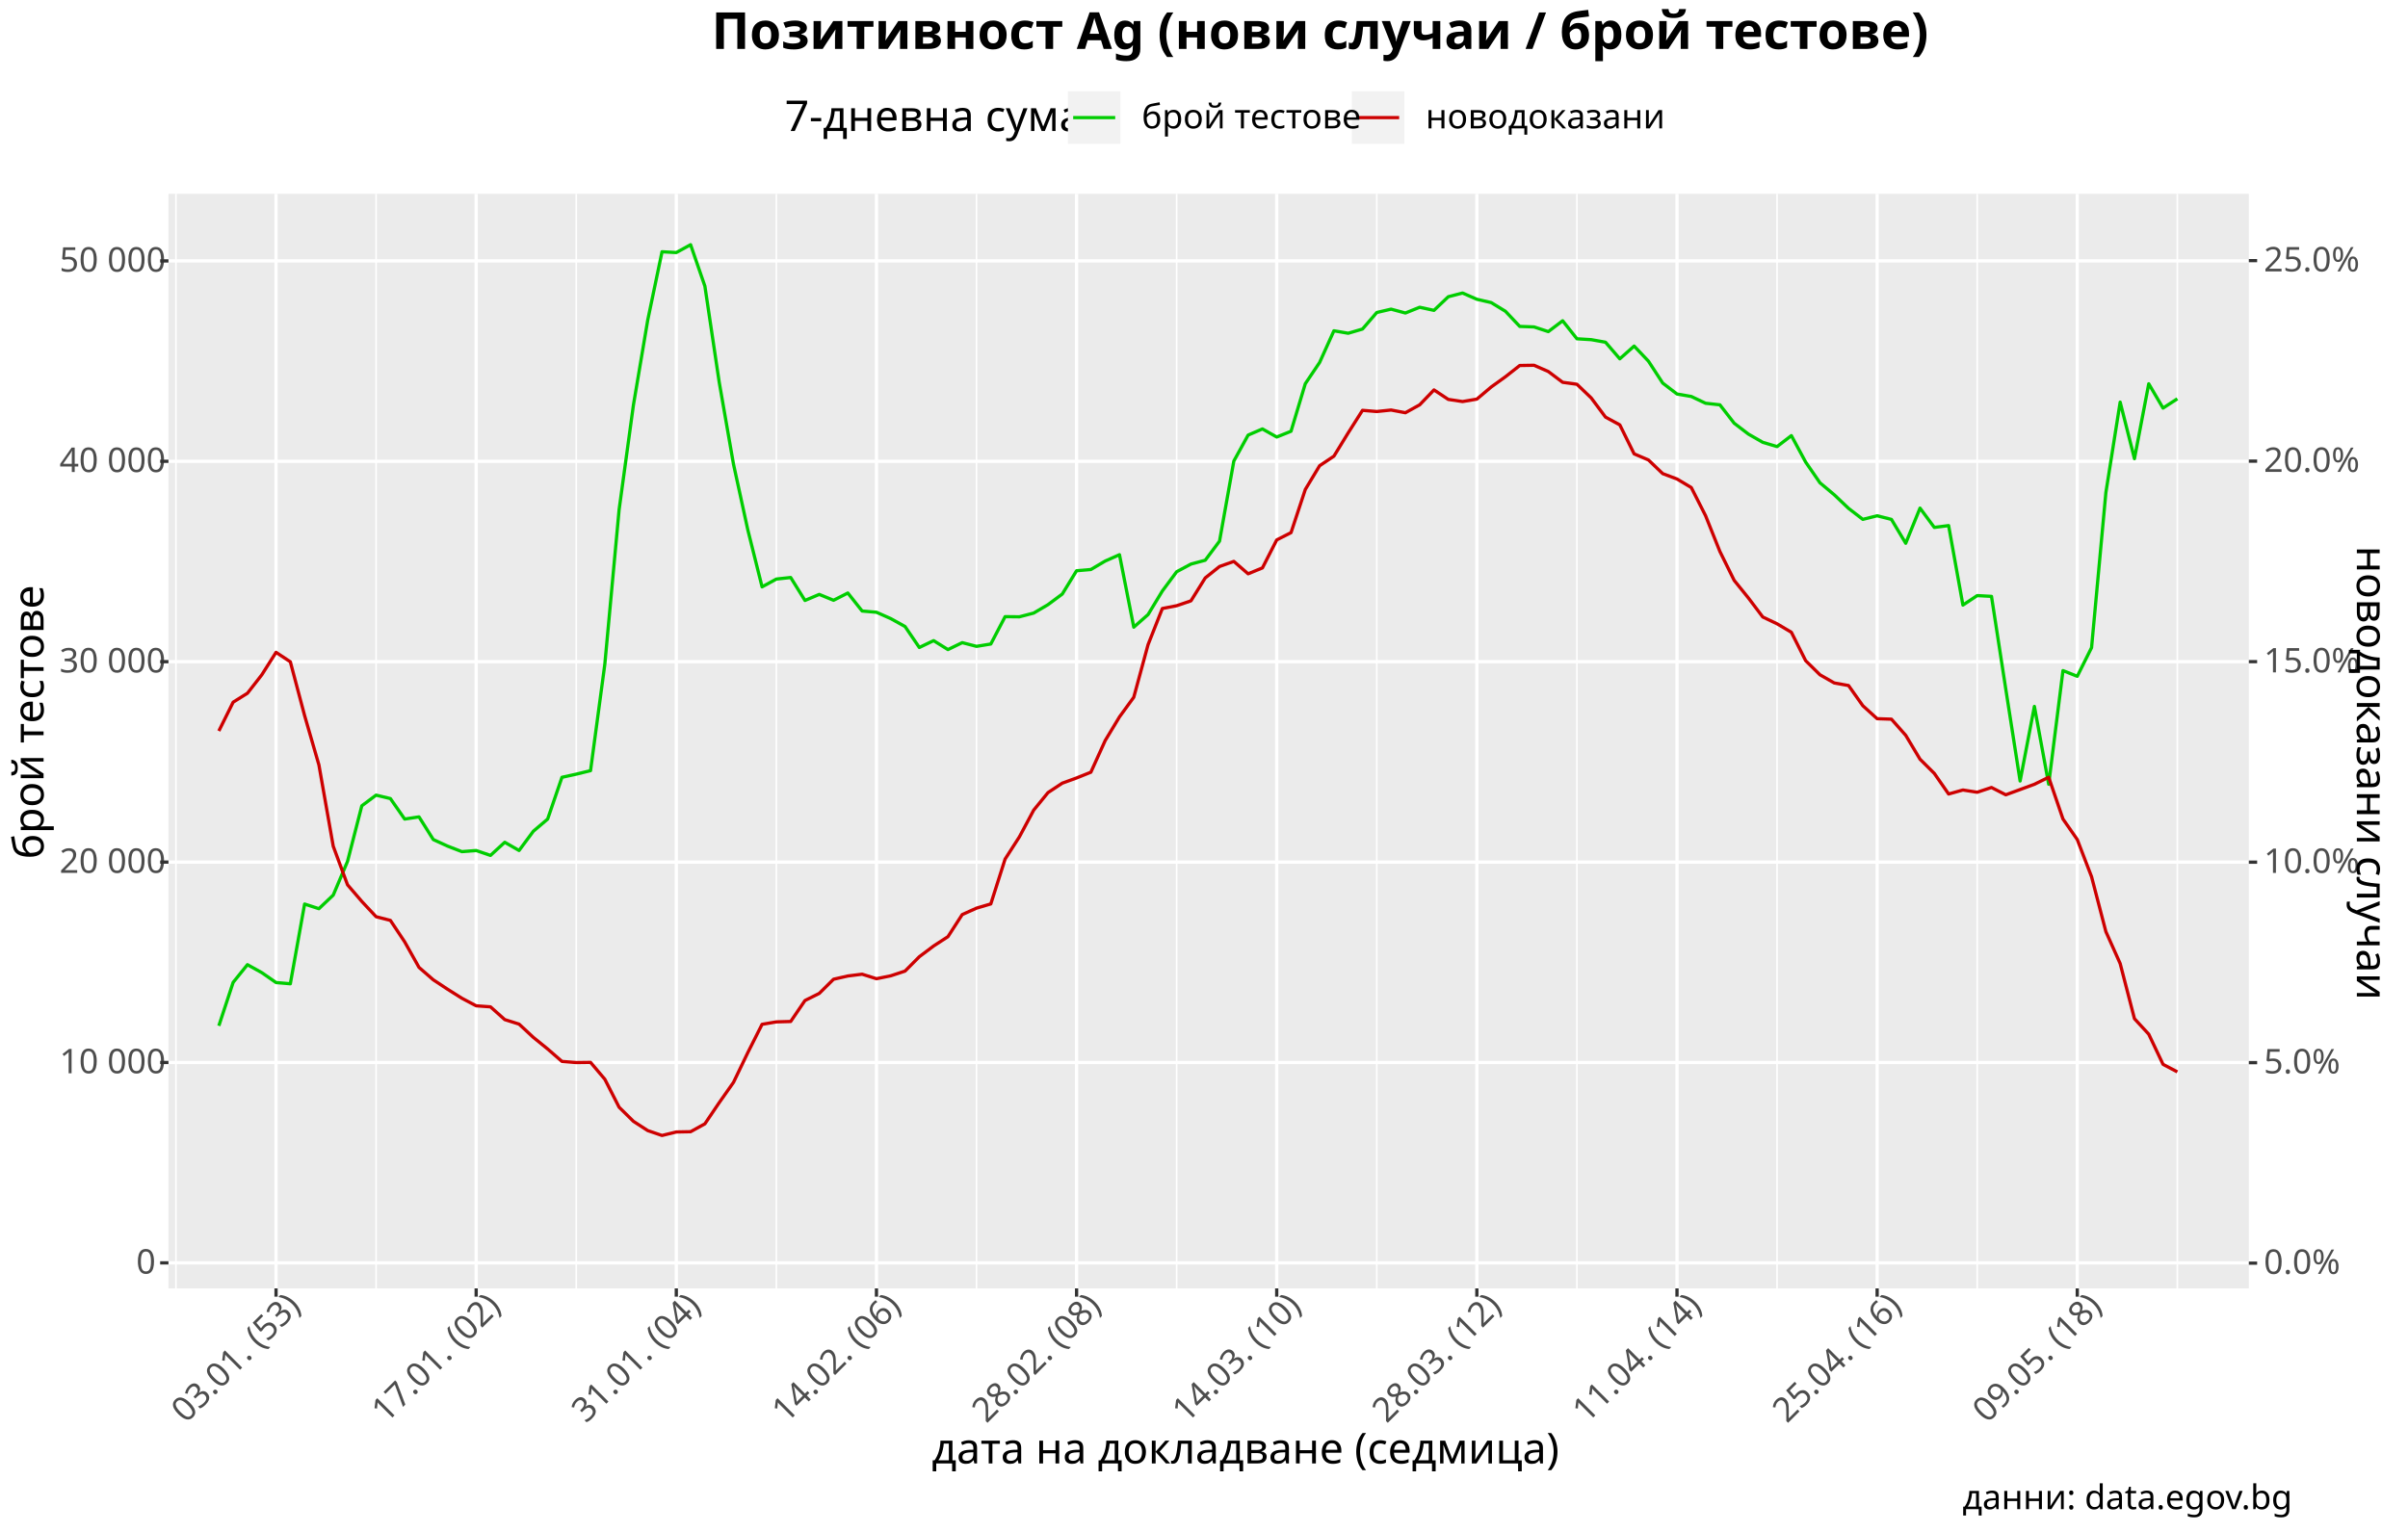
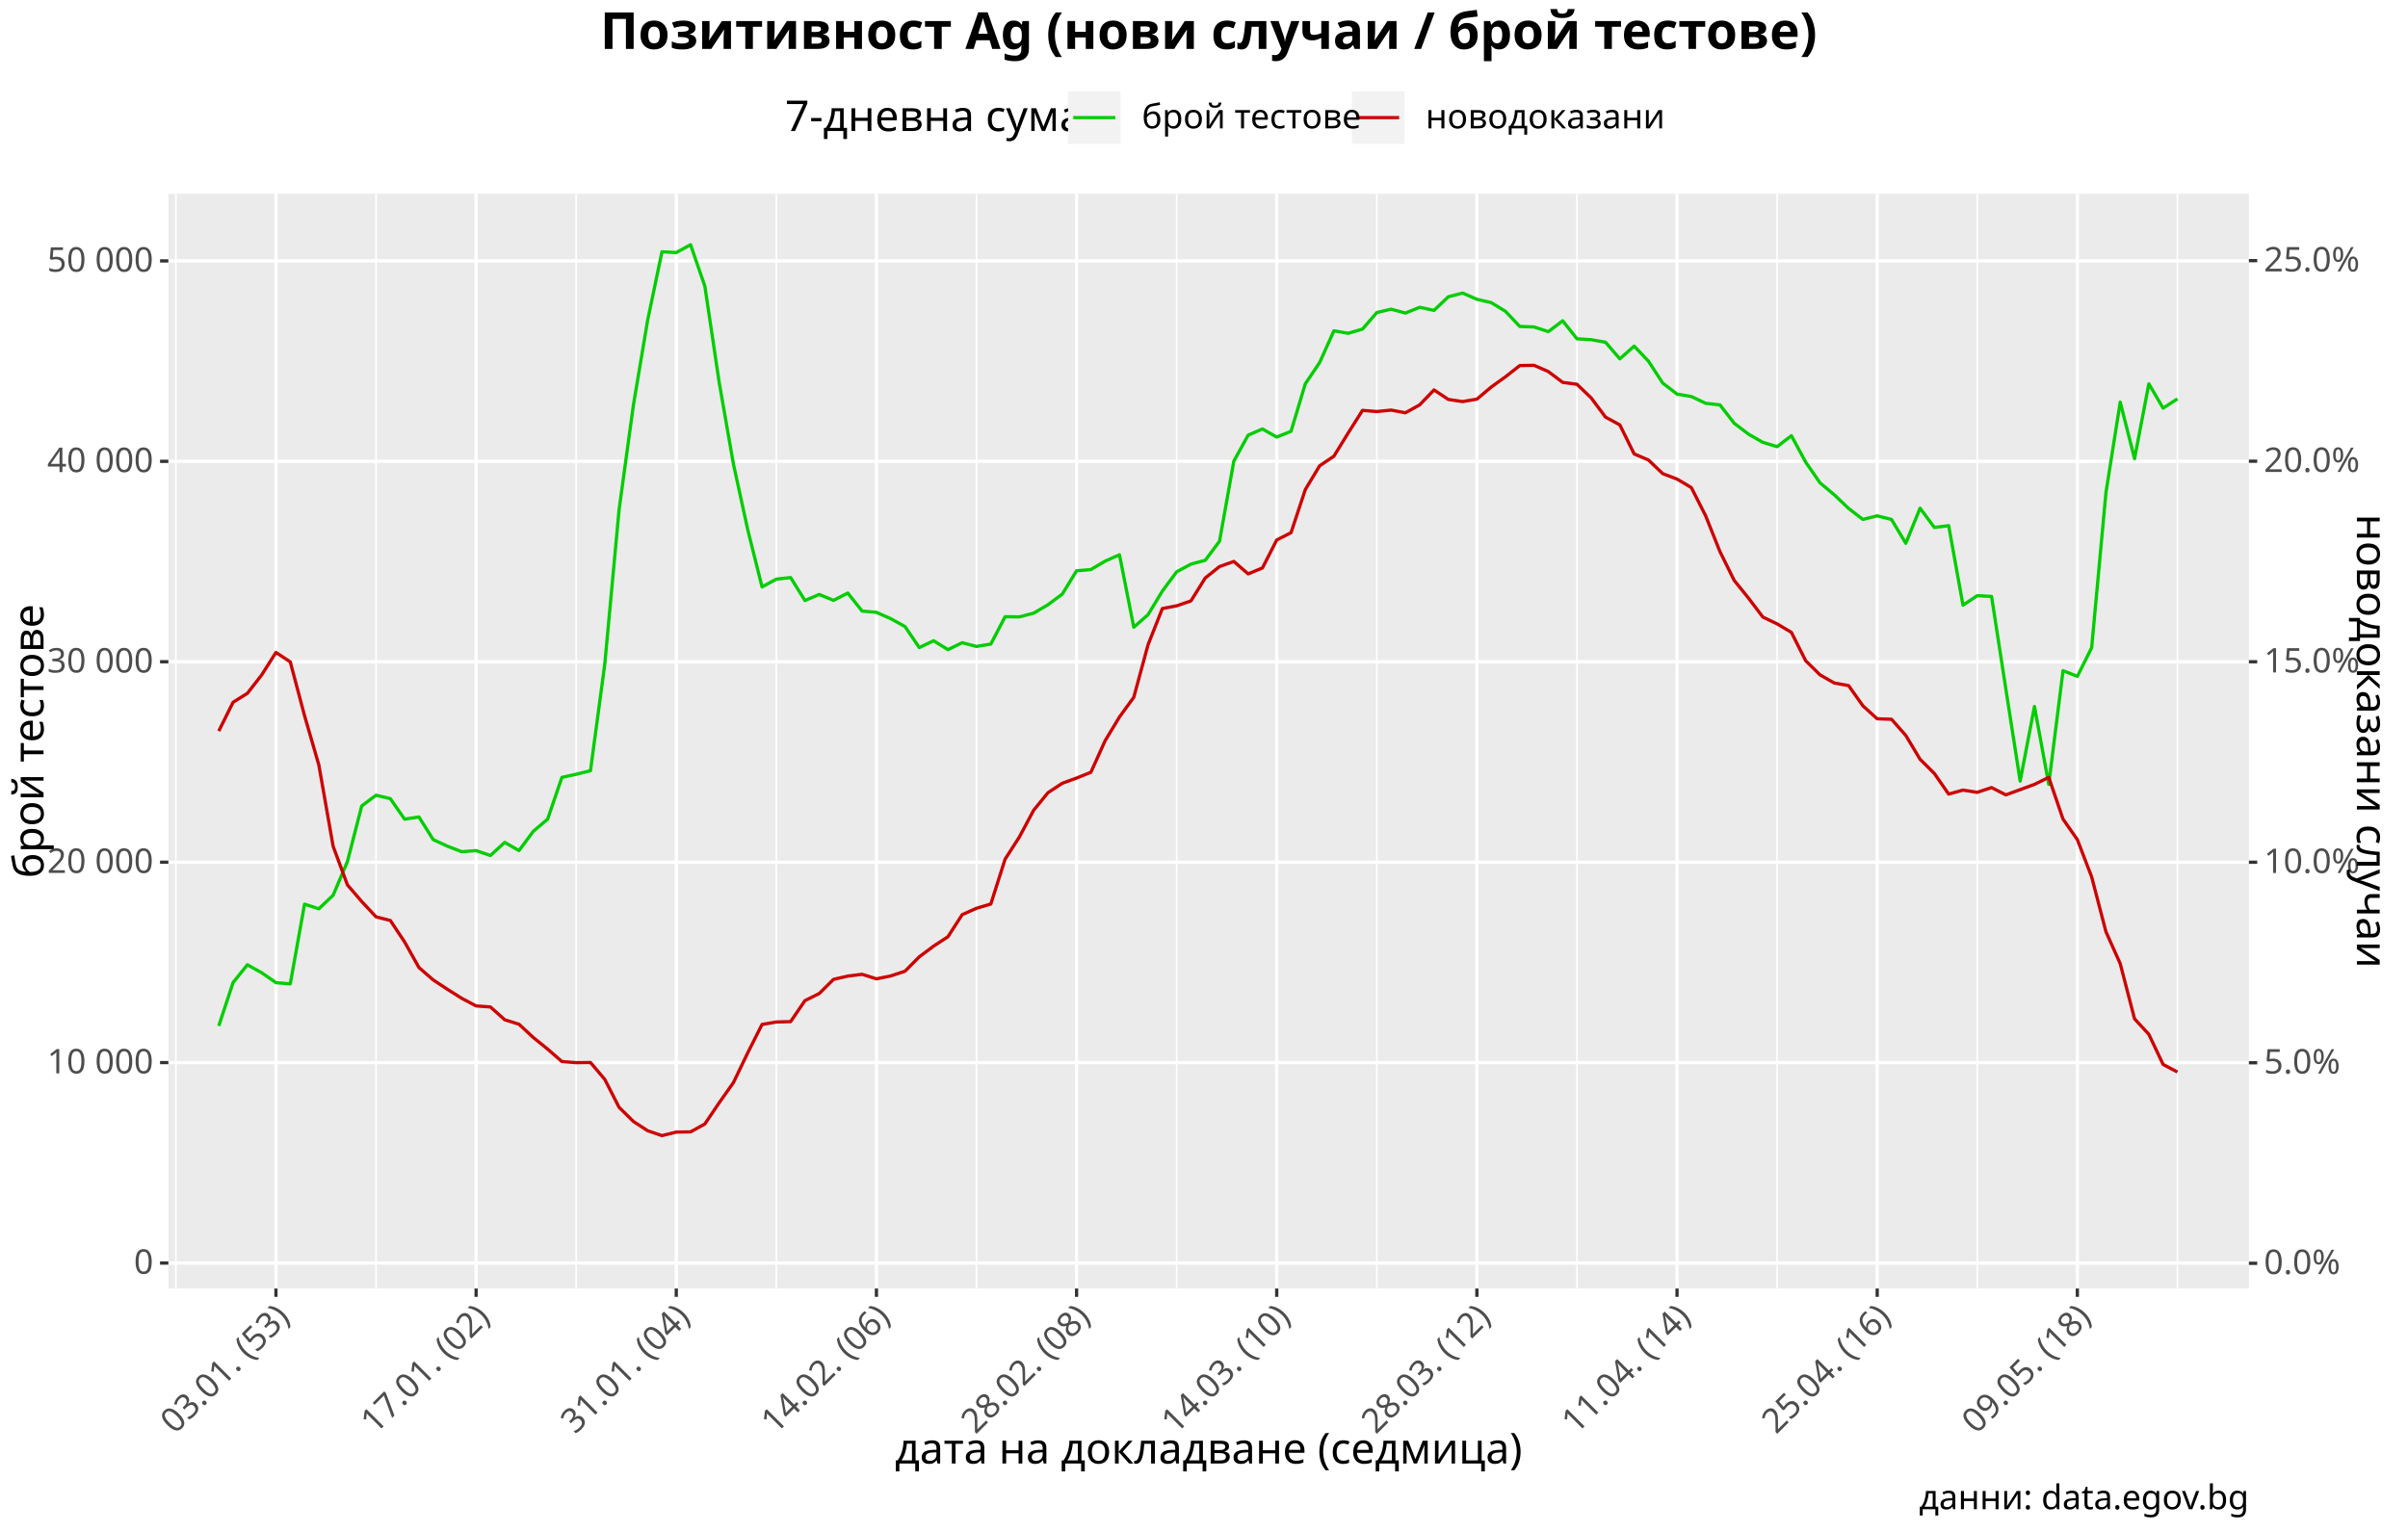
- <svg xmlns="http://www.w3.org/2000/svg" viewBox="0 0 792.00 504.00">
+ <svg xmlns="http://www.w3.org/2000/svg" class="svglite" width="792.00pt" height="504.00pt" viewBox="0 0 792.00 504.00">
  <defs>
    <style type="text/css">
-     line, polyline, polygon, path, rect, circle {
+     .svglite line, .svglite polyline, .svglite polygon, .svglite path, .svglite rect, .svglite circle {
      fill: none;
      stroke: #000000;
      stroke-linecap: round;
      stroke-linejoin: round;
      stroke-miterlimit: 10.00;
    }
  </style>
  </defs>
  <rect width="100%" height="100%" style="stroke: none; fill: #FFFFFF;" />
-   <rect x="0.00" y="0.00" width="792.00" height="504.00" style="stroke-width: 1.07; stroke: #FFFFFF; fill: #FFFFFF;" />
  <defs>
-     <clipPath id="cpNTUuNDF8NzM5LjY1fDQyMy44N3w2My43Nw==">
-       <rect x="55.41" y="63.77" width="684.24" height="360.10" />
-     </clipPath>
-   </defs>
-   <rect x="55.41" y="63.77" width="684.24" height="360.10" style="stroke-width: 1.07; stroke: none; fill: #EBEBEB;" clip-path="url(#cpNTUuNDF8NzM5LjY1fDQyMy44N3w2My43Nw==)" />
-   <polyline points="57.87,423.87 57.87,63.77 " style="stroke-width: 0.53; stroke: #FFFFFF; stroke-linecap: butt;" clip-path="url(#cpNTUuNDF8NzM5LjY1fDQyMy44N3w2My43Nw==)" />
-   <polyline points="123.70,423.87 123.70,63.77 " style="stroke-width: 0.53; stroke: #FFFFFF; stroke-linecap: butt;" clip-path="url(#cpNTUuNDF8NzM5LjY1fDQyMy44N3w2My43Nw==)" />
-   <polyline points="189.53,423.87 189.53,63.77 " style="stroke-width: 0.53; stroke: #FFFFFF; stroke-linecap: butt;" clip-path="url(#cpNTUuNDF8NzM5LjY1fDQyMy44N3w2My43Nw==)" />
-   <polyline points="255.35,423.87 255.35,63.77 " style="stroke-width: 0.53; stroke: #FFFFFF; stroke-linecap: butt;" clip-path="url(#cpNTUuNDF8NzM5LjY1fDQyMy44N3w2My43Nw==)" />
-   <polyline points="321.18,423.87 321.18,63.77 " style="stroke-width: 0.53; stroke: #FFFFFF; stroke-linecap: butt;" clip-path="url(#cpNTUuNDF8NzM5LjY1fDQyMy44N3w2My43Nw==)" />
-   <polyline points="387.01,423.87 387.01,63.77 " style="stroke-width: 0.53; stroke: #FFFFFF; stroke-linecap: butt;" clip-path="url(#cpNTUuNDF8NzM5LjY1fDQyMy44N3w2My43Nw==)" />
-   <polyline points="452.83,423.87 452.83,63.77 " style="stroke-width: 0.53; stroke: #FFFFFF; stroke-linecap: butt;" clip-path="url(#cpNTUuNDF8NzM5LjY1fDQyMy44N3w2My43Nw==)" />
-   <polyline points="518.66,423.87 518.66,63.77 " style="stroke-width: 0.53; stroke: #FFFFFF; stroke-linecap: butt;" clip-path="url(#cpNTUuNDF8NzM5LjY1fDQyMy44N3w2My43Nw==)" />
-   <polyline points="584.48,423.87 584.48,63.77 " style="stroke-width: 0.53; stroke: #FFFFFF; stroke-linecap: butt;" clip-path="url(#cpNTUuNDF8NzM5LjY1fDQyMy44N3w2My43Nw==)" />
-   <polyline points="650.31,423.87 650.31,63.77 " style="stroke-width: 0.53; stroke: #FFFFFF; stroke-linecap: butt;" clip-path="url(#cpNTUuNDF8NzM5LjY1fDQyMy44N3w2My43Nw==)" />
-   <polyline points="716.14,423.87 716.14,63.77 " style="stroke-width: 0.53; stroke: #FFFFFF; stroke-linecap: butt;" clip-path="url(#cpNTUuNDF8NzM5LjY1fDQyMy44N3w2My43Nw==)" />
-   <polyline points="55.41,415.49 739.65,415.49 " style="stroke-width: 1.07; stroke: #FFFFFF; stroke-linecap: butt;" clip-path="url(#cpNTUuNDF8NzM5LjY1fDQyMy44N3w2My43Nw==)" />
-   <polyline points="55.41,349.56 739.65,349.56 " style="stroke-width: 1.07; stroke: #FFFFFF; stroke-linecap: butt;" clip-path="url(#cpNTUuNDF8NzM5LjY1fDQyMy44N3w2My43Nw==)" />
-   <polyline points="55.41,283.63 739.65,283.63 " style="stroke-width: 1.07; stroke: #FFFFFF; stroke-linecap: butt;" clip-path="url(#cpNTUuNDF8NzM5LjY1fDQyMy44N3w2My43Nw==)" />
-   <polyline points="55.41,217.70 739.65,217.70 " style="stroke-width: 1.07; stroke: #FFFFFF; stroke-linecap: butt;" clip-path="url(#cpNTUuNDF8NzM5LjY1fDQyMy44N3w2My43Nw==)" />
-   <polyline points="55.41,151.77 739.65,151.77 " style="stroke-width: 1.07; stroke: #FFFFFF; stroke-linecap: butt;" clip-path="url(#cpNTUuNDF8NzM5LjY1fDQyMy44N3w2My43Nw==)" />
-   <polyline points="55.41,85.84 739.65,85.84 " style="stroke-width: 1.07; stroke: #FFFFFF; stroke-linecap: butt;" clip-path="url(#cpNTUuNDF8NzM5LjY1fDQyMy44N3w2My43Nw==)" />
-   <polyline points="90.79,423.87 90.79,63.77 " style="stroke-width: 1.07; stroke: #FFFFFF; stroke-linecap: butt;" clip-path="url(#cpNTUuNDF8NzM5LjY1fDQyMy44N3w2My43Nw==)" />
-   <polyline points="156.61,423.87 156.61,63.77 " style="stroke-width: 1.07; stroke: #FFFFFF; stroke-linecap: butt;" clip-path="url(#cpNTUuNDF8NzM5LjY1fDQyMy44N3w2My43Nw==)" />
-   <polyline points="222.44,423.87 222.44,63.77 " style="stroke-width: 1.07; stroke: #FFFFFF; stroke-linecap: butt;" clip-path="url(#cpNTUuNDF8NzM5LjY1fDQyMy44N3w2My43Nw==)" />
-   <polyline points="288.27,423.87 288.27,63.77 " style="stroke-width: 1.07; stroke: #FFFFFF; stroke-linecap: butt;" clip-path="url(#cpNTUuNDF8NzM5LjY1fDQyMy44N3w2My43Nw==)" />
-   <polyline points="354.09,423.87 354.09,63.77 " style="stroke-width: 1.07; stroke: #FFFFFF; stroke-linecap: butt;" clip-path="url(#cpNTUuNDF8NzM5LjY1fDQyMy44N3w2My43Nw==)" />
-   <polyline points="419.92,423.87 419.92,63.77 " style="stroke-width: 1.07; stroke: #FFFFFF; stroke-linecap: butt;" clip-path="url(#cpNTUuNDF8NzM5LjY1fDQyMy44N3w2My43Nw==)" />
-   <polyline points="485.74,423.87 485.74,63.77 " style="stroke-width: 1.07; stroke: #FFFFFF; stroke-linecap: butt;" clip-path="url(#cpNTUuNDF8NzM5LjY1fDQyMy44N3w2My43Nw==)" />
-   <polyline points="551.57,423.87 551.57,63.77 " style="stroke-width: 1.07; stroke: #FFFFFF; stroke-linecap: butt;" clip-path="url(#cpNTUuNDF8NzM5LjY1fDQyMy44N3w2My43Nw==)" />
-   <polyline points="617.40,423.87 617.40,63.77 " style="stroke-width: 1.07; stroke: #FFFFFF; stroke-linecap: butt;" clip-path="url(#cpNTUuNDF8NzM5LjY1fDQyMy44N3w2My43Nw==)" />
-   <polyline points="683.22,423.87 683.22,63.77 " style="stroke-width: 1.07; stroke: #FFFFFF; stroke-linecap: butt;" clip-path="url(#cpNTUuNDF8NzM5LjY1fDQyMy44N3w2My43Nw==)" />
-   <polyline points="71.98,337.49 76.68,323.21 81.38,317.38 86.09,319.99 90.79,323.26 95.49,323.66 100.19,297.43 104.89,298.96 109.60,294.49 114.30,283.40 119.00,265.11 123.70,261.60 128.40,262.73 133.10,269.47 137.81,268.75 142.51,276.21 147.21,278.37 151.91,280.19 156.61,279.82 161.32,281.43 166.02,277.11 170.72,279.81 175.42,273.47 180.12,269.48 184.83,255.73 189.53,254.70 194.23,253.54 198.93,218.51 203.63,167.66 208.33,133.29 213.04,105.32 217.74,82.83 222.44,83.09 227.14,80.51 231.84,94.14 236.55,125.74 241.25,152.72 245.95,174.28 250.65,193.08 255.35,190.51 260.06,190.00 264.76,197.55 269.46,195.56 274.16,197.49 278.86,195.10 283.56,201.03 288.27,201.43 292.97,203.52 297.67,206.12 302.37,213.02 307.07,210.77 311.78,213.71 316.48,211.43 321.18,212.65 325.88,211.88 330.58,202.88 335.28,202.93 339.99,201.70 344.69,198.93 349.39,195.44 354.09,187.77 358.79,187.37 363.50,184.59 368.20,182.50 372.90,206.34 377.60,202.20 382.30,194.44 387.01,188.10 391.71,185.58 396.41,184.32 401.11,178.03 405.81,151.69 410.51,143.15 415.22,141.12 419.92,143.78 424.62,141.89 429.32,126.24 434.02,119.26 438.73,108.83 443.43,109.64 448.13,108.26 452.83,102.81 457.53,101.71 462.24,102.98 466.94,101.09 471.64,102.11 476.34,97.63 481.04,96.40 485.74,98.46 490.45,99.55 495.15,102.41 499.85,107.39 504.55,107.56 509.25,109.10 513.96,105.53 518.66,111.46 523.36,111.75 528.06,112.59 532.76,118.05 537.47,113.86 542.17,118.81 546.87,126.03 551.57,129.63 556.27,130.44 560.97,132.67 565.68,133.19 570.38,139.24 575.08,142.83 579.78,145.52 584.48,146.93 589.19,143.32 593.89,152.03 598.59,158.84 603.29,162.78 607.99,167.25 612.69,170.87 617.40,169.69 622.10,170.88 626.80,178.73 631.50,167.17 636.20,173.52 640.91,172.92 645.61,199.07 650.31,195.95 655.01,196.21 659.71,226.72 664.42,256.95 669.12,232.41 673.82,258.01 678.52,220.63 683.22,222.50 687.92,213.08 692.63,162.06 697.33,132.30 702.03,150.90 706.73,126.27 711.43,134.26 716.14,131.20 " style="stroke-width: 1.07; stroke: #00CD00; stroke-linecap: butt;" clip-path="url(#cpNTUuNDF8NzM5LjY1fDQyMy44N3w2My43Nw==)" />
-   <polyline points="71.98,240.49 76.68,231.02 81.38,228.08 86.09,222.04 90.79,214.62 95.49,217.73 100.19,235.44 104.89,251.66 109.60,278.40 114.30,291.10 119.00,296.57 123.70,301.60 128.40,302.81 133.10,309.87 137.81,318.27 142.51,322.36 147.21,325.46 151.91,328.42 156.61,330.91 161.32,331.25 166.02,335.45 170.72,336.93 175.42,341.30 180.12,345.11 184.83,349.21 189.53,349.58 194.23,349.52 198.93,355.07 203.63,364.28 208.33,368.91 213.04,371.96 217.74,373.57 222.44,372.42 227.14,372.33 231.84,369.74 236.55,362.77 241.25,356.10 245.95,346.33 250.65,337.00 255.35,336.20 260.06,336.07 264.76,329.17 269.46,326.83 274.16,322.17 278.86,321.10 283.56,320.51 288.27,322.00 292.97,321.04 297.67,319.49 302.37,314.76 307.07,311.23 311.78,308.17 316.48,300.89 321.18,298.78 325.88,297.39 330.58,282.64 335.28,275.33 339.99,266.53 344.69,260.77 349.39,257.66 354.09,255.95 358.79,254.06 363.50,243.65 368.20,235.86 372.90,229.40 377.60,212.10 382.30,200.20 387.01,199.28 391.71,197.68 396.41,190.14 401.11,186.38 405.81,184.70 410.51,188.78 415.22,186.84 419.92,177.63 424.62,175.24 429.32,161.04 434.02,153.23 438.73,150.08 443.43,142.41 448.13,135.00 452.83,135.39 457.53,134.90 462.24,135.79 466.94,133.19 471.64,128.28 476.34,131.40 481.04,132.11 485.74,131.31 490.45,127.33 495.15,123.95 499.85,120.25 504.55,120.17 509.25,122.23 513.96,125.78 518.66,126.42 523.36,130.93 528.06,137.23 532.76,139.78 537.47,149.32 542.17,151.32 546.87,155.82 551.57,157.59 556.27,160.40 560.97,169.67 565.68,181.44 570.38,190.95 575.08,196.76 579.78,202.99 584.48,205.23 589.19,208.02 593.89,217.37 598.59,222.00 603.29,224.69 607.99,225.54 612.69,232.18 617.40,236.45 622.10,236.61 626.80,241.92 631.50,249.78 636.20,254.45 640.91,261.23 645.61,259.91 650.31,260.65 655.01,259.08 659.71,261.49 664.42,259.76 669.12,258.03 673.82,255.72 678.52,269.46 683.22,276.21 687.92,288.44 692.63,306.50 697.33,317.01 702.03,335.15 706.73,340.25 711.43,350.17 716.14,352.65 " style="stroke-width: 1.07; stroke: #CD0000; stroke-linecap: butt;" clip-path="url(#cpNTUuNDF8NzM5LjY1fDQyMy44N3w2My43Nw==)" />
-   <defs>
-     <clipPath id="cpMC4wMHw3OTIuMDB8NTA0LjAwfDAuMDA=">
+     <clipPath id="cpMC4wMHw3OTIuMDB8MC4wMHw1MDQuMDA=">
      <rect x="0.00" y="0.00" width="792.00" height="504.00" />
    </clipPath>
  </defs>
-   <g clip-path="url(#cpMC4wMHw3OTIuMDB8NTA0LjAwfDAuMDA=)">
-     <text x="44.80" y="419.03" style="font-size: 11.20px; fill: #4D4D4D; font-family: Calibri;" textLength="5.68px" lengthAdjust="spacingAndGlyphs">0</text>
+   <g clip-path="url(#cpMC4wMHw3OTIuMDB8MC4wMHw1MDQuMDA=)">
+     <rect x="-0" y="-0" width="792.00" height="504.00" style="stroke-width: 1.07; stroke: #FFFFFF; fill: #FFFFFF;" />
  </g>
-   <g clip-path="url(#cpMC4wMHw3OTIuMDB8NTA0LjAwfDAuMDA=)">
-     <text x="19.56" y="353.10" style="font-size: 11.20px; fill: #4D4D4D; font-family: Calibri;" textLength="30.91px" lengthAdjust="spacingAndGlyphs">10 000</text>
+   <defs>
+     <clipPath id="cpNTUuMzh8NzM5LjY3fDYzLjc3fDQyMy45Mg==">
+       <rect x="55.38" y="63.77" width="684.30" height="360.15" />
+     </clipPath>
+   </defs>
+   <g clip-path="url(#cpNTUuMzh8NzM5LjY3fDYzLjc3fDQyMy45Mg==)">
+     <rect x="55.38" y="63.77" width="684.30" height="360.15" style="stroke-width: 1.07; stroke: none; fill: #EBEBEB;" />
+     <polyline points="57.85,423.92 57.85,63.77 " style="stroke-width: 0.53; stroke: #FFFFFF; stroke-linecap: butt;" />
+     <polyline points="123.68,423.92 123.68,63.77 " style="stroke-width: 0.53; stroke: #FFFFFF; stroke-linecap: butt;" />
+     <polyline points="189.51,423.92 189.51,63.77 " style="stroke-width: 0.53; stroke: #FFFFFF; stroke-linecap: butt;" />
+     <polyline points="255.34,423.92 255.34,63.77 " style="stroke-width: 0.53; stroke: #FFFFFF; stroke-linecap: butt;" />
+     <polyline points="321.17,423.92 321.17,63.77 " style="stroke-width: 0.53; stroke: #FFFFFF; stroke-linecap: butt;" />
+     <polyline points="387.01,423.92 387.01,63.77 " style="stroke-width: 0.53; stroke: #FFFFFF; stroke-linecap: butt;" />
+     <polyline points="452.84,423.92 452.84,63.77 " style="stroke-width: 0.53; stroke: #FFFFFF; stroke-linecap: butt;" />
+     <polyline points="518.67,423.92 518.67,63.77 " style="stroke-width: 0.53; stroke: #FFFFFF; stroke-linecap: butt;" />
+     <polyline points="584.50,423.92 584.50,63.77 " style="stroke-width: 0.53; stroke: #FFFFFF; stroke-linecap: butt;" />
+     <polyline points="650.33,423.92 650.33,63.77 " style="stroke-width: 0.53; stroke: #FFFFFF; stroke-linecap: butt;" />
+     <polyline points="716.16,423.92 716.16,63.77 " style="stroke-width: 0.53; stroke: #FFFFFF; stroke-linecap: butt;" />
+     <polyline points="55.38,415.54 739.67,415.54 " style="stroke-width: 1.07; stroke: #FFFFFF; stroke-linecap: butt;" />
+     <polyline points="55.38,349.60 739.67,349.60 " style="stroke-width: 1.07; stroke: #FFFFFF; stroke-linecap: butt;" />
+     <polyline points="55.38,283.66 739.67,283.66 " style="stroke-width: 1.07; stroke: #FFFFFF; stroke-linecap: butt;" />
+     <polyline points="55.38,217.72 739.67,217.72 " style="stroke-width: 1.07; stroke: #FFFFFF; stroke-linecap: butt;" />
+     <polyline points="55.38,151.78 739.67,151.78 " style="stroke-width: 1.07; stroke: #FFFFFF; stroke-linecap: butt;" />
+     <polyline points="55.38,85.84 739.67,85.84 " style="stroke-width: 1.07; stroke: #FFFFFF; stroke-linecap: butt;" />
+     <polyline points="90.76,423.92 90.76,63.77 " style="stroke-width: 1.07; stroke: #FFFFFF; stroke-linecap: butt;" />
+     <polyline points="156.59,423.92 156.59,63.77 " style="stroke-width: 1.07; stroke: #FFFFFF; stroke-linecap: butt;" />
+     <polyline points="222.43,423.92 222.43,63.77 " style="stroke-width: 1.07; stroke: #FFFFFF; stroke-linecap: butt;" />
+     <polyline points="288.26,423.92 288.26,63.77 " style="stroke-width: 1.07; stroke: #FFFFFF; stroke-linecap: butt;" />
+     <polyline points="354.09,423.92 354.09,63.77 " style="stroke-width: 1.07; stroke: #FFFFFF; stroke-linecap: butt;" />
+     <polyline points="419.92,423.92 419.92,63.77 " style="stroke-width: 1.07; stroke: #FFFFFF; stroke-linecap: butt;" />
+     <polyline points="485.75,423.92 485.75,63.77 " style="stroke-width: 1.07; stroke: #FFFFFF; stroke-linecap: butt;" />
+     <polyline points="551.58,423.92 551.58,63.77 " style="stroke-width: 1.07; stroke: #FFFFFF; stroke-linecap: butt;" />
+     <polyline points="617.42,423.92 617.42,63.77 " style="stroke-width: 1.07; stroke: #FFFFFF; stroke-linecap: butt;" />
+     <polyline points="683.25,423.92 683.25,63.77 " style="stroke-width: 1.07; stroke: #FFFFFF; stroke-linecap: butt;" />
+     <polyline points="71.95,337.54 76.66,323.25 81.36,317.42 86.06,320.03 90.76,323.30 95.47,323.69 100.17,297.47 104.87,298.99 109.57,294.53 114.27,283.43 118.98,265.14 123.68,261.63 128.38,262.76 133.08,269.51 137.79,268.78 142.49,276.24 147.19,278.41 151.89,280.23 156.59,279.85 161.30,281.46 166.00,277.15 170.70,279.84 175.40,273.50 180.11,269.51 184.81,255.76 189.51,254.73 194.21,253.57 198.91,218.53 203.62,167.68 208.32,133.31 213.02,105.33 217.72,82.84 222.43,83.09 227.13,80.52 231.83,94.15 236.53,125.75 241.24,152.74 245.94,174.30 250.64,193.10 255.34,190.54 260.04,190.02 264.75,197.57 269.45,195.58 274.15,197.51 278.85,195.12 283.56,201.05 288.26,201.46 292.96,203.54 297.66,206.14 302.36,213.05 307.07,210.80 311.77,213.73 316.47,211.45 321.17,212.68 325.88,211.90 330.58,202.90 335.28,202.95 339.98,201.73 344.68,198.96 349.39,195.46 354.09,187.79 358.79,187.39 363.49,184.61 368.20,182.52 372.90,206.36 377.60,202.22 382.30,194.47 387.01,188.12 391.71,185.60 396.41,184.34 401.11,178.05 405.81,151.71 410.52,143.17 415.22,141.13 419.92,143.80 424.62,141.91 429.33,126.25 434.03,119.28 438.73,108.84 443.43,109.65 448.13,108.28 452.84,102.82 457.54,101.72 462.24,103.00 466.94,101.10 471.65,102.12 476.35,97.64 481.05,96.41 485.75,98.47 490.45,99.56 495.16,102.42 499.86,107.40 504.56,107.57 509.26,109.11 513.97,105.54 518.67,111.47 523.37,111.76 528.07,112.60 532.77,118.06 537.48,113.87 542.18,118.82 546.88,126.04 551.58,129.65 556.29,130.45 560.99,132.68 565.69,133.21 570.39,139.26 575.10,142.84 579.80,145.53 584.50,146.95 589.20,143.34 593.90,152.05 598.61,158.86 603.31,162.80 608.01,167.27 612.71,170.89 617.42,169.71 622.12,170.90 626.82,178.75 631.52,167.19 636.22,173.54 640.93,172.94 645.63,199.09 650.33,195.98 655.03,196.23 659.74,226.74 664.44,256.98 669.14,232.43 673.84,258.05 678.54,220.66 683.25,222.52 687.95,213.10 692.65,162.08 697.35,132.31 702.06,150.92 706.76,126.28 711.46,134.28 716.16,131.22 " style="stroke-width: 1.07; stroke: #00CD00; stroke-linecap: butt;" />
+     <polyline points="71.95,240.52 76.66,231.05 81.36,228.11 86.06,222.07 90.76,214.65 95.47,217.76 100.17,235.47 104.87,251.69 109.57,278.43 114.27,291.13 118.98,296.61 123.68,301.64 128.38,302.84 133.08,309.91 137.79,318.31 142.49,322.40 147.19,325.50 151.89,328.46 156.59,330.95 161.30,331.29 166.00,335.49 170.70,336.97 175.40,341.34 180.11,345.15 184.81,349.25 189.51,349.62 194.21,349.56 198.91,355.11 203.62,364.32 208.32,368.95 213.02,372.01 217.72,373.62 222.43,372.46 227.13,372.38 231.83,369.79 236.53,362.82 241.24,356.15 245.94,346.37 250.64,337.04 255.34,336.24 260.04,336.11 264.75,329.21 269.45,326.87 274.15,322.21 278.85,321.13 283.56,320.55 288.26,322.04 292.96,321.08 297.66,319.53 302.36,314.79 307.07,311.27 311.77,308.20 316.47,300.92 321.17,298.82 325.88,297.43 330.58,282.67 335.28,275.36 339.98,266.56 344.68,260.80 349.39,257.69 354.09,255.98 358.79,254.09 363.49,243.68 368.20,235.89 372.90,229.42 377.60,212.12 382.30,200.22 387.01,199.31 391.71,197.70 396.41,190.16 401.11,186.40 405.81,184.72 410.52,188.80 415.22,186.86 419.92,177.65 424.62,175.26 429.33,161.05 434.03,153.25 438.73,150.09 443.43,142.43 448.13,135.02 452.84,135.40 457.54,134.92 462.24,135.81 466.94,133.20 471.65,128.29 476.35,131.41 481.05,132.12 485.75,131.32 490.45,127.35 495.16,123.96 499.86,120.27 504.56,120.19 509.26,122.25 513.97,125.80 518.67,126.43 523.37,130.94 528.07,137.24 532.77,139.79 537.48,149.33 542.18,151.34 546.88,155.83 551.58,157.61 556.29,160.42 560.99,169.69 565.69,181.46 570.39,190.97 575.10,196.79 579.80,203.01 584.50,205.26 589.20,208.05 593.90,217.39 598.61,222.03 603.31,224.72 608.01,225.56 612.71,232.21 617.42,236.48 622.12,236.64 626.82,241.95 631.52,249.81 636.22,254.48 640.93,261.26 645.63,259.94 650.33,260.68 655.03,259.11 659.74,261.52 664.44,259.79 669.14,258.06 673.84,255.75 678.54,269.50 683.25,276.24 687.95,288.48 692.65,306.54 697.35,317.05 702.06,335.19 706.76,340.29 711.46,350.21 716.16,352.69 " style="stroke-width: 1.07; stroke: #CD0000; stroke-linecap: butt;" />
  </g>
-   <g clip-path="url(#cpMC4wMHw3OTIuMDB8NTA0LjAwfDAuMDA=)">
-     <text x="19.56" y="287.17" style="font-size: 11.20px; fill: #4D4D4D; font-family: Calibri;" textLength="30.91px" lengthAdjust="spacingAndGlyphs">20 000</text>
-   </g>
-   <g clip-path="url(#cpMC4wMHw3OTIuMDB8NTA0LjAwfDAuMDA=)">
-     <text x="19.56" y="221.24" style="font-size: 11.20px; fill: #4D4D4D; font-family: Calibri;" textLength="30.91px" lengthAdjust="spacingAndGlyphs">30 000</text>
-   </g>
-   <g clip-path="url(#cpMC4wMHw3OTIuMDB8NTA0LjAwfDAuMDA=)">
-     <text x="19.56" y="155.30" style="font-size: 11.20px; fill: #4D4D4D; font-family: Calibri;" textLength="30.91px" lengthAdjust="spacingAndGlyphs">40 000</text>
-   </g>
-   <g clip-path="url(#cpMC4wMHw3OTIuMDB8NTA0LjAwfDAuMDA=)">
-     <text x="19.56" y="89.37" style="font-size: 11.20px; fill: #4D4D4D; font-family: Calibri;" textLength="30.91px" lengthAdjust="spacingAndGlyphs">50 000</text>
-   </g>
-   <polyline points="52.67,415.49 55.41,415.49 " style="stroke-width: 1.07; stroke: #333333; stroke-linecap: butt;" clip-path="url(#cpMC4wMHw3OTIuMDB8NTA0LjAwfDAuMDA=)" />
-   <polyline points="52.67,349.56 55.41,349.56 " style="stroke-width: 1.07; stroke: #333333; stroke-linecap: butt;" clip-path="url(#cpMC4wMHw3OTIuMDB8NTA0LjAwfDAuMDA=)" />
-   <polyline points="52.67,283.63 55.41,283.63 " style="stroke-width: 1.07; stroke: #333333; stroke-linecap: butt;" clip-path="url(#cpMC4wMHw3OTIuMDB8NTA0LjAwfDAuMDA=)" />
-   <polyline points="52.67,217.70 55.41,217.70 " style="stroke-width: 1.07; stroke: #333333; stroke-linecap: butt;" clip-path="url(#cpMC4wMHw3OTIuMDB8NTA0LjAwfDAuMDA=)" />
-   <polyline points="52.67,151.77 55.41,151.77 " style="stroke-width: 1.07; stroke: #333333; stroke-linecap: butt;" clip-path="url(#cpMC4wMHw3OTIuMDB8NTA0LjAwfDAuMDA=)" />
-   <polyline points="52.67,85.84 55.41,85.84 " style="stroke-width: 1.07; stroke: #333333; stroke-linecap: butt;" clip-path="url(#cpMC4wMHw3OTIuMDB8NTA0LjAwfDAuMDA=)" />
-   <polyline points="739.65,415.58 742.38,415.58 " style="stroke-width: 1.07; stroke: #333333; stroke-linecap: butt;" clip-path="url(#cpMC4wMHw3OTIuMDB8NTA0LjAwfDAuMDA=)" />
-   <polyline points="739.65,349.61 742.38,349.61 " style="stroke-width: 1.07; stroke: #333333; stroke-linecap: butt;" clip-path="url(#cpMC4wMHw3OTIuMDB8NTA0LjAwfDAuMDA=)" />
-   <polyline points="739.65,283.65 742.38,283.65 " style="stroke-width: 1.07; stroke: #333333; stroke-linecap: butt;" clip-path="url(#cpMC4wMHw3OTIuMDB8NTA0LjAwfDAuMDA=)" />
-   <polyline points="739.65,217.68 742.38,217.68 " style="stroke-width: 1.07; stroke: #333333; stroke-linecap: butt;" clip-path="url(#cpMC4wMHw3OTIuMDB8NTA0LjAwfDAuMDA=)" />
-   <polyline points="739.65,151.72 742.38,151.72 " style="stroke-width: 1.07; stroke: #333333; stroke-linecap: butt;" clip-path="url(#cpMC4wMHw3OTIuMDB8NTA0LjAwfDAuMDA=)" />
-   <polyline points="739.65,85.75 742.38,85.75 " style="stroke-width: 1.07; stroke: #333333; stroke-linecap: butt;" clip-path="url(#cpMC4wMHw3OTIuMDB8NTA0LjAwfDAuMDA=)" />
-   <g clip-path="url(#cpMC4wMHw3OTIuMDB8NTA0LjAwfDAuMDA=)">
-     <text x="744.58" y="419.11" style="font-size: 11.20px; fill: #4D4D4D; font-family: Calibri;" textLength="22.19px" lengthAdjust="spacingAndGlyphs">0.0%</text>
-   </g>
-   <g clip-path="url(#cpMC4wMHw3OTIuMDB8NTA0LjAwfDAuMDA=)">
-     <text x="744.58" y="353.15" style="font-size: 11.20px; fill: #4D4D4D; font-family: Calibri;" textLength="22.19px" lengthAdjust="spacingAndGlyphs">5.0%</text>
-   </g>
-   <g clip-path="url(#cpMC4wMHw3OTIuMDB8NTA0LjAwfDAuMDA=)">
-     <text x="744.58" y="287.18" style="font-size: 11.20px; fill: #4D4D4D; font-family: Calibri;" textLength="27.86px" lengthAdjust="spacingAndGlyphs">10.0%</text>
-   </g>
-   <g clip-path="url(#cpMC4wMHw3OTIuMDB8NTA0LjAwfDAuMDA=)">
-     <text x="744.58" y="221.22" style="font-size: 11.20px; fill: #4D4D4D; font-family: Calibri;" textLength="27.86px" lengthAdjust="spacingAndGlyphs">15.0%</text>
-   </g>
-   <g clip-path="url(#cpMC4wMHw3OTIuMDB8NTA0LjAwfDAuMDA=)">
-     <text x="744.58" y="155.26" style="font-size: 11.20px; fill: #4D4D4D; font-family: Calibri;" textLength="27.86px" lengthAdjust="spacingAndGlyphs">20.0%</text>
-   </g>
-   <g clip-path="url(#cpMC4wMHw3OTIuMDB8NTA0LjAwfDAuMDA=)">
-     <text x="744.58" y="89.29" style="font-size: 11.20px; fill: #4D4D4D; font-family: Calibri;" textLength="27.86px" lengthAdjust="spacingAndGlyphs">25.0%</text>
-   </g>
-   <polyline points="90.79,426.61 90.79,423.87 " style="stroke-width: 1.07; stroke: #333333; stroke-linecap: butt;" clip-path="url(#cpMC4wMHw3OTIuMDB8NTA0LjAwfDAuMDA=)" />
-   <polyline points="156.61,426.61 156.61,423.87 " style="stroke-width: 1.07; stroke: #333333; stroke-linecap: butt;" clip-path="url(#cpMC4wMHw3OTIuMDB8NTA0LjAwfDAuMDA=)" />
-   <polyline points="222.44,426.61 222.44,423.87 " style="stroke-width: 1.07; stroke: #333333; stroke-linecap: butt;" clip-path="url(#cpMC4wMHw3OTIuMDB8NTA0LjAwfDAuMDA=)" />
-   <polyline points="288.27,426.61 288.27,423.87 " style="stroke-width: 1.07; stroke: #333333; stroke-linecap: butt;" clip-path="url(#cpMC4wMHw3OTIuMDB8NTA0LjAwfDAuMDA=)" />
-   <polyline points="354.09,426.61 354.09,423.87 " style="stroke-width: 1.07; stroke: #333333; stroke-linecap: butt;" clip-path="url(#cpMC4wMHw3OTIuMDB8NTA0LjAwfDAuMDA=)" />
-   <polyline points="419.92,426.61 419.92,423.87 " style="stroke-width: 1.07; stroke: #333333; stroke-linecap: butt;" clip-path="url(#cpMC4wMHw3OTIuMDB8NTA0LjAwfDAuMDA=)" />
-   <polyline points="485.74,426.61 485.74,423.87 " style="stroke-width: 1.07; stroke: #333333; stroke-linecap: butt;" clip-path="url(#cpMC4wMHw3OTIuMDB8NTA0LjAwfDAuMDA=)" />
-   <polyline points="551.57,426.61 551.57,423.87 " style="stroke-width: 1.07; stroke: #333333; stroke-linecap: butt;" clip-path="url(#cpMC4wMHw3OTIuMDB8NTA0LjAwfDAuMDA=)" />
-   <polyline points="617.40,426.61 617.40,423.87 " style="stroke-width: 1.07; stroke: #333333; stroke-linecap: butt;" clip-path="url(#cpMC4wMHw3OTIuMDB8NTA0LjAwfDAuMDA=)" />
-   <polyline points="683.22,426.61 683.22,423.87 " style="stroke-width: 1.07; stroke: #333333; stroke-linecap: butt;" clip-path="url(#cpMC4wMHw3OTIuMDB8NTA0LjAwfDAuMDA=)" />
-   <g clip-path="url(#cpMC4wMHw3OTIuMDB8NTA0LjAwfDAuMDA=)">
-     <text transform="translate(61.12,468.48) rotate(-45)" style="font-size: 11.20px; fill: #4D4D4D; font-family: Calibri;" textLength="49.04px" lengthAdjust="spacingAndGlyphs">03.01. (53)</text>
-   </g>
-   <g clip-path="url(#cpMC4wMHw3OTIuMDB8NTA0LjAwfDAuMDA=)">
-     <text transform="translate(126.94,468.48) rotate(-45)" style="font-size: 11.20px; fill: #4D4D4D; font-family: Calibri;" textLength="49.04px" lengthAdjust="spacingAndGlyphs">17.01. (02)</text>
-   </g>
-   <g clip-path="url(#cpMC4wMHw3OTIuMDB8NTA0LjAwfDAuMDA=)">
-     <text transform="translate(192.77,468.48) rotate(-45)" style="font-size: 11.20px; fill: #4D4D4D; font-family: Calibri;" textLength="49.04px" lengthAdjust="spacingAndGlyphs">31.01. (04)</text>
-   </g>
-   <g clip-path="url(#cpMC4wMHw3OTIuMDB8NTA0LjAwfDAuMDA=)">
-     <text transform="translate(258.59,468.48) rotate(-45)" style="font-size: 11.20px; fill: #4D4D4D; font-family: Calibri;" textLength="49.04px" lengthAdjust="spacingAndGlyphs">14.02. (06)</text>
-   </g>
-   <g clip-path="url(#cpMC4wMHw3OTIuMDB8NTA0LjAwfDAuMDA=)">
-     <text transform="translate(324.42,468.48) rotate(-45)" style="font-size: 11.20px; fill: #4D4D4D; font-family: Calibri;" textLength="49.04px" lengthAdjust="spacingAndGlyphs">28.02. (08)</text>
-   </g>
-   <g clip-path="url(#cpMC4wMHw3OTIuMDB8NTA0LjAwfDAuMDA=)">
-     <text transform="translate(390.25,468.48) rotate(-45)" style="font-size: 11.20px; fill: #4D4D4D; font-family: Calibri;" textLength="49.04px" lengthAdjust="spacingAndGlyphs">14.03. (10)</text>
-   </g>
-   <g clip-path="url(#cpMC4wMHw3OTIuMDB8NTA0LjAwfDAuMDA=)">
-     <text transform="translate(456.07,468.48) rotate(-45)" style="font-size: 11.20px; fill: #4D4D4D; font-family: Calibri;" textLength="49.04px" lengthAdjust="spacingAndGlyphs">28.03. (12)</text>
-   </g>
-   <g clip-path="url(#cpMC4wMHw3OTIuMDB8NTA0LjAwfDAuMDA=)">
-     <text transform="translate(521.90,468.48) rotate(-45)" style="font-size: 11.20px; fill: #4D4D4D; font-family: Calibri;" textLength="49.04px" lengthAdjust="spacingAndGlyphs">11.04. (14)</text>
-   </g>
-   <g clip-path="url(#cpMC4wMHw3OTIuMDB8NTA0LjAwfDAuMDA=)">
-     <text transform="translate(587.73,468.48) rotate(-45)" style="font-size: 11.20px; fill: #4D4D4D; font-family: Calibri;" textLength="49.04px" lengthAdjust="spacingAndGlyphs">25.04. (16)</text>
-   </g>
-   <g clip-path="url(#cpMC4wMHw3OTIuMDB8NTA0LjAwfDAuMDA=)">
-     <text transform="translate(653.55,468.48) rotate(-45)" style="font-size: 11.20px; fill: #4D4D4D; font-family: Calibri;" textLength="49.04px" lengthAdjust="spacingAndGlyphs">09.05. (18)</text>
-   </g>
-   <g clip-path="url(#cpMC4wMHw3OTIuMDB8NTA0LjAwfDAuMDA=)">
-     <text x="306.50" y="481.47" style="font-size: 14.00px; font-family: Calibri;" textLength="182.06px" lengthAdjust="spacingAndGlyphs">дата на докладване (седмица)</text>
-   </g>
-   <g clip-path="url(#cpMC4wMHw3OTIuMDB8NTA0LjAwfDAuMDA=)">
-     <text transform="translate(14.33,282.67) rotate(-90)" style="font-size: 14.00px; font-family: Calibri;" textLength="77.71px" lengthAdjust="spacingAndGlyphs">брой тестове</text>
-   </g>
-   <g clip-path="url(#cpMC4wMHw3OTIuMDB8NTA0LjAwfDAuMDA=)">
-     <text transform="translate(775.18,179.60) rotate(90)" style="font-size: 14.00px; font-family: Calibri;" textLength="128.43px" lengthAdjust="spacingAndGlyphs">новодоказани случаи</text>
-   </g>
-   <rect x="252.65" y="24.57" width="289.75" height="28.24" style="stroke-width: 1.07; stroke: none; fill: #FFFFFF;" clip-path="url(#cpMC4wMHw3OTIuMDB8NTA0LjAwfDAuMDA=)" />
-   <g clip-path="url(#cpMC4wMHw3OTIuMDB8NTA0LjAwfDAuMDA=)">
-     <text x="258.13" y="43.11" style="font-size: 14.00px; font-family: Calibri;" textLength="86.14px" lengthAdjust="spacingAndGlyphs">7-дневна сума</text>
-   </g>
-   <rect x="351.24" y="30.05" width="17.28" height="17.28" style="stroke-width: 1.07; stroke: none; fill: #F2F2F2;" clip-path="url(#cpMC4wMHw3OTIuMDB8NTA0LjAwfDAuMDA=)" />
-   <line x1="352.97" y1="38.69" x2="366.80" y2="38.69" style="stroke-width: 1.07; stroke: #00CD00; stroke-linecap: butt;" clip-path="url(#cpMC4wMHw3OTIuMDB8NTA0LjAwfDAuMDA=)" />
-   <rect x="444.64" y="30.05" width="17.28" height="17.28" style="stroke-width: 1.07; stroke: none; fill: #F2F2F2;" clip-path="url(#cpMC4wMHw3OTIuMDB8NTA0LjAwfDAuMDA=)" />
-   <line x1="446.37" y1="38.69" x2="460.19" y2="38.69" style="stroke-width: 1.07; stroke: #CD0000; stroke-linecap: butt;" clip-path="url(#cpMC4wMHw3OTIuMDB8NTA0LjAwfDAuMDA=)" />
-   <g clip-path="url(#cpMC4wMHw3OTIuMDB8NTA0LjAwfDAuMDA=)">
-     <text x="375.50" y="42.23" style="font-size: 11.20px; font-family: Calibri;" textLength="62.17px" lengthAdjust="spacingAndGlyphs">брой тестове</text>
-   </g>
-   <g clip-path="url(#cpMC4wMHw3OTIuMDB8NTA0LjAwfDAuMDA=)">
-     <text x="468.89" y="42.23" style="font-size: 11.20px; font-family: Calibri;" textLength="68.03px" lengthAdjust="spacingAndGlyphs">новодоказани</text>
-   </g>
-   <g clip-path="url(#cpMC4wMHw3OTIuMDB8NTA0LjAwfDAuMDA=)">
-     <text x="234.04" y="16.09" style="font-size: 16.80px; font-weight: bold; font-family: Calibri;" textLength="326.98px" lengthAdjust="spacingAndGlyphs">Позитивност Ag (нови случаи / брой тестове)</text>
-   </g>
-   <g clip-path="url(#cpMC4wMHw3OTIuMDB8NTA0LjAwfDAuMDA=)">
-     <text x="645.48" y="496.52" style="font-size: 11.20px; font-family: Calibri;" textLength="94.16px" lengthAdjust="spacingAndGlyphs">данни: data.egov.bg</text>
+   <g clip-path="url(#cpMC4wMHw3OTIuMDB8MC4wMHw1MDQuMDA=)">
+     <text x="50.45" y="419.08" text-anchor="end" style="font-size: 11.20px; fill: #4D4D4D; font-family: Calibri;" textLength="5.67px" lengthAdjust="spacingAndGlyphs">0</text>
+     <text x="50.45" y="353.14" text-anchor="end" style="font-size: 11.20px; fill: #4D4D4D; font-family: Calibri;" textLength="30.90px" lengthAdjust="spacingAndGlyphs">10 000</text>
+     <text x="50.45" y="287.20" text-anchor="end" style="font-size: 11.20px; fill: #4D4D4D; font-family: Calibri;" textLength="30.90px" lengthAdjust="spacingAndGlyphs">20 000</text>
+     <text x="50.45" y="221.26" text-anchor="end" style="font-size: 11.20px; fill: #4D4D4D; font-family: Calibri;" textLength="30.90px" lengthAdjust="spacingAndGlyphs">30 000</text>
+     <text x="50.45" y="155.32" text-anchor="end" style="font-size: 11.20px; fill: #4D4D4D; font-family: Calibri;" textLength="30.90px" lengthAdjust="spacingAndGlyphs">40 000</text>
+     <text x="50.45" y="89.38" text-anchor="end" style="font-size: 11.20px; fill: #4D4D4D; font-family: Calibri;" textLength="30.90px" lengthAdjust="spacingAndGlyphs">50 000</text>
+     <polyline points="52.64,415.54 55.38,415.54 " style="stroke-width: 1.07; stroke: #333333; stroke-linecap: butt;" />
+     <polyline points="52.64,349.60 55.38,349.60 " style="stroke-width: 1.07; stroke: #333333; stroke-linecap: butt;" />
+     <polyline points="52.64,283.66 55.38,283.66 " style="stroke-width: 1.07; stroke: #333333; stroke-linecap: butt;" />
+     <polyline points="52.64,217.72 55.38,217.72 " style="stroke-width: 1.07; stroke: #333333; stroke-linecap: butt;" />
+     <polyline points="52.64,151.78 55.38,151.78 " style="stroke-width: 1.07; stroke: #333333; stroke-linecap: butt;" />
+     <polyline points="52.64,85.84 55.38,85.84 " style="stroke-width: 1.07; stroke: #333333; stroke-linecap: butt;" />
+     <polyline points="739.67,415.63 742.41,415.63 " style="stroke-width: 1.07; stroke: #333333; stroke-linecap: butt;" />
+     <polyline points="739.67,349.65 742.41,349.65 " style="stroke-width: 1.07; stroke: #333333; stroke-linecap: butt;" />
+     <polyline points="739.67,283.68 742.41,283.68 " style="stroke-width: 1.07; stroke: #333333; stroke-linecap: butt;" />
+     <polyline points="739.67,217.71 742.41,217.71 " style="stroke-width: 1.07; stroke: #333333; stroke-linecap: butt;" />
+     <polyline points="739.67,151.74 742.41,151.74 " style="stroke-width: 1.07; stroke: #333333; stroke-linecap: butt;" />
+     <polyline points="739.67,85.76 742.41,85.76 " style="stroke-width: 1.07; stroke: #333333; stroke-linecap: butt;" />
+     <text x="744.61" y="419.16" style="font-size: 11.20px; fill: #4D4D4D; font-family: Calibri;" textLength="22.17px" lengthAdjust="spacingAndGlyphs">0.0%</text>
+     <text x="744.61" y="353.19" style="font-size: 11.20px; fill: #4D4D4D; font-family: Calibri;" textLength="22.17px" lengthAdjust="spacingAndGlyphs">5.0%</text>
+     <text x="744.61" y="287.22" style="font-size: 11.20px; fill: #4D4D4D; font-family: Calibri;" textLength="27.84px" lengthAdjust="spacingAndGlyphs">10.0%</text>
+     <text x="744.61" y="221.24" style="font-size: 11.20px; fill: #4D4D4D; font-family: Calibri;" textLength="27.84px" lengthAdjust="spacingAndGlyphs">15.0%</text>
+     <text x="744.61" y="155.27" style="font-size: 11.20px; fill: #4D4D4D; font-family: Calibri;" textLength="27.84px" lengthAdjust="spacingAndGlyphs">20.0%</text>
+     <text x="744.61" y="89.30" style="font-size: 11.20px; fill: #4D4D4D; font-family: Calibri;" textLength="27.84px" lengthAdjust="spacingAndGlyphs">25.0%</text>
+     <polyline points="90.76,426.66 90.76,423.92 " style="stroke-width: 1.07; stroke: #333333; stroke-linecap: butt;" />
+     <polyline points="156.59,426.66 156.59,423.92 " style="stroke-width: 1.07; stroke: #333333; stroke-linecap: butt;" />
+     <polyline points="222.43,426.66 222.43,423.92 " style="stroke-width: 1.07; stroke: #333333; stroke-linecap: butt;" />
+     <polyline points="288.26,426.66 288.26,423.92 " style="stroke-width: 1.07; stroke: #333333; stroke-linecap: butt;" />
+     <polyline points="354.09,426.66 354.09,423.92 " style="stroke-width: 1.07; stroke: #333333; stroke-linecap: butt;" />
+     <polyline points="419.92,426.66 419.92,423.92 " style="stroke-width: 1.07; stroke: #333333; stroke-linecap: butt;" />
+     <polyline points="485.75,426.66 485.75,423.92 " style="stroke-width: 1.07; stroke: #333333; stroke-linecap: butt;" />
+     <polyline points="551.58,426.66 551.58,423.92 " style="stroke-width: 1.07; stroke: #333333; stroke-linecap: butt;" />
+     <polyline points="617.42,426.66 617.42,423.92 " style="stroke-width: 1.07; stroke: #333333; stroke-linecap: butt;" />
+     <polyline points="683.25,426.66 683.25,423.92 " style="stroke-width: 1.07; stroke: #333333; stroke-linecap: butt;" />
+     <text transform="translate(95.76,433.85) rotate(-45)" text-anchor="end" style="font-size: 11.20px; fill: #4D4D4D; font-family: Calibri;" textLength="49.00px" lengthAdjust="spacingAndGlyphs">03.01. (53)</text>
+     <text transform="translate(161.59,433.85) rotate(-45)" text-anchor="end" style="font-size: 11.20px; fill: #4D4D4D; font-family: Calibri;" textLength="49.00px" lengthAdjust="spacingAndGlyphs">17.01. (02)</text>
+     <text transform="translate(227.43,433.85) rotate(-45)" text-anchor="end" style="font-size: 11.20px; fill: #4D4D4D; font-family: Calibri;" textLength="49.00px" lengthAdjust="spacingAndGlyphs">31.01. (04)</text>
+     <text transform="translate(293.26,433.85) rotate(-45)" text-anchor="end" style="font-size: 11.20px; fill: #4D4D4D; font-family: Calibri;" textLength="49.00px" lengthAdjust="spacingAndGlyphs">14.02. (06)</text>
+     <text transform="translate(359.09,433.85) rotate(-45)" text-anchor="end" style="font-size: 11.20px; fill: #4D4D4D; font-family: Calibri;" textLength="49.00px" lengthAdjust="spacingAndGlyphs">28.02. (08)</text>
+     <text transform="translate(424.92,433.85) rotate(-45)" text-anchor="end" style="font-size: 11.20px; fill: #4D4D4D; font-family: Calibri;" textLength="49.00px" lengthAdjust="spacingAndGlyphs">14.03. (10)</text>
+     <text transform="translate(490.75,433.85) rotate(-45)" text-anchor="end" style="font-size: 11.20px; fill: #4D4D4D; font-family: Calibri;" textLength="49.00px" lengthAdjust="spacingAndGlyphs">28.03. (12)</text>
+     <text transform="translate(556.58,433.85) rotate(-45)" text-anchor="end" style="font-size: 11.20px; fill: #4D4D4D; font-family: Calibri;" textLength="49.00px" lengthAdjust="spacingAndGlyphs">11.04. (14)</text>
+     <text transform="translate(622.42,433.85) rotate(-45)" text-anchor="end" style="font-size: 11.20px; fill: #4D4D4D; font-family: Calibri;" textLength="49.00px" lengthAdjust="spacingAndGlyphs">25.04. (16)</text>
+     <text transform="translate(688.25,433.85) rotate(-45)" text-anchor="end" style="font-size: 11.20px; fill: #4D4D4D; font-family: Calibri;" textLength="49.00px" lengthAdjust="spacingAndGlyphs">09.05. (18)</text>
+     <text x="397.53" y="481.49" text-anchor="middle" style="font-size: 14.00px; font-family: Calibri;" textLength="181.99px" lengthAdjust="spacingAndGlyphs">дата на докладване (седмица)</text>
+     <text transform="translate(14.32,243.84) rotate(-90)" text-anchor="middle" style="font-size: 14.00px; font-family: Calibri;" textLength="77.69px" lengthAdjust="spacingAndGlyphs">брой тестове</text>
+     <text transform="translate(775.19,243.84) rotate(90)" text-anchor="middle" style="font-size: 14.00px; font-family: Calibri;" textLength="128.39px" lengthAdjust="spacingAndGlyphs">новодоказани случаи</text>
+     <rect x="252.73" y="24.57" width="289.59" height="28.24" style="stroke-width: 1.07; stroke: none; fill: #FFFFFF;" />
+     <text x="258.21" y="43.11" style="font-size: 14.00px; font-family: Calibri;" textLength="86.10px" lengthAdjust="spacingAndGlyphs">7-дневна сума</text>
+     <rect x="351.29" y="30.05" width="17.28" height="17.28" style="stroke-width: 1.07; stroke: none; fill: #F2F2F2;" />
+     <line x1="353.02" y1="38.69" x2="366.84" y2="38.69" style="stroke-width: 1.07; stroke: #00CD00; stroke-linecap: butt;" />
+     <rect x="444.63" y="30.05" width="17.28" height="17.28" style="stroke-width: 1.07; stroke: none; fill: #F2F2F2;" />
+     <line x1="446.35" y1="38.69" x2="460.18" y2="38.69" style="stroke-width: 1.07; stroke: #CD0000; stroke-linecap: butt;" />
+     <text x="375.54" y="42.23" style="font-size: 11.20px; font-family: Calibri;" textLength="62.11px" lengthAdjust="spacingAndGlyphs">брой тестове</text>
+     <text x="468.88" y="42.23" style="font-size: 11.20px; font-family: Calibri;" textLength="67.96px" lengthAdjust="spacingAndGlyphs">новодоказани</text>
+     <text x="397.53" y="16.10" text-anchor="middle" style="font-size: 16.80px; font-weight: bold; font-family: Calibri;" textLength="326.91px" lengthAdjust="spacingAndGlyphs">Позитивност Ag (нови случаи / брой тестове)</text>
+     <text x="739.67" y="496.53" text-anchor="end" style="font-size: 11.20px; font-family: Calibri;" textLength="94.05px" lengthAdjust="spacingAndGlyphs">данни: data.egov.bg</text>
  </g>
</svg>
